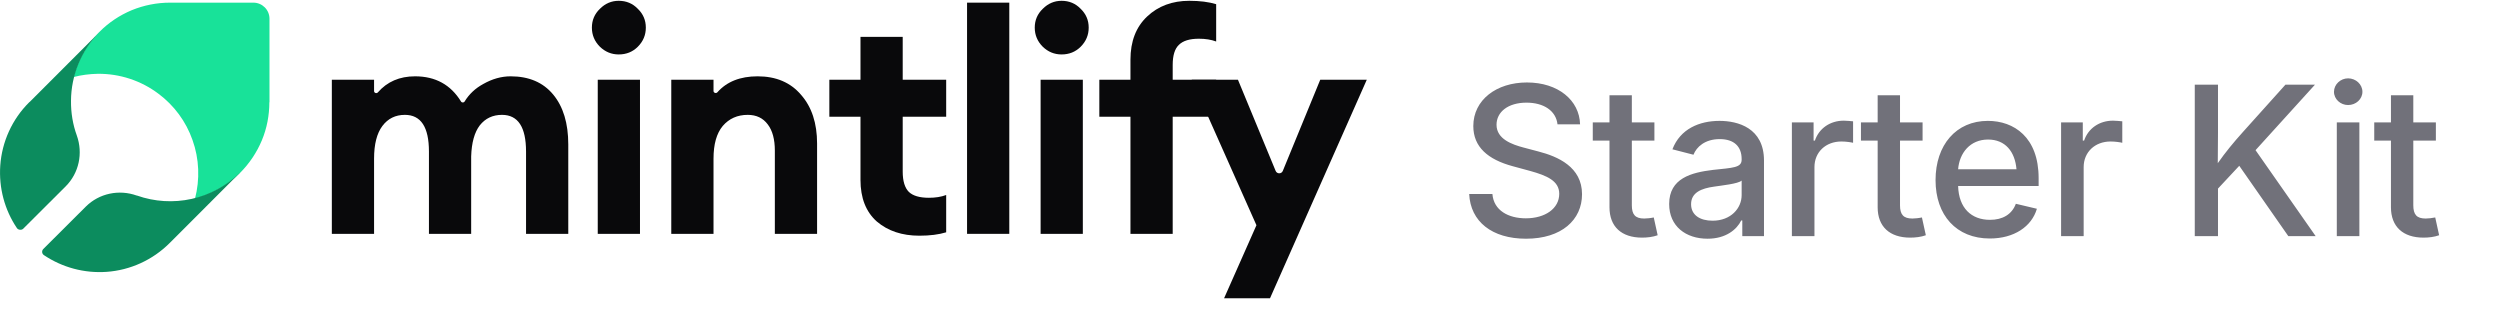
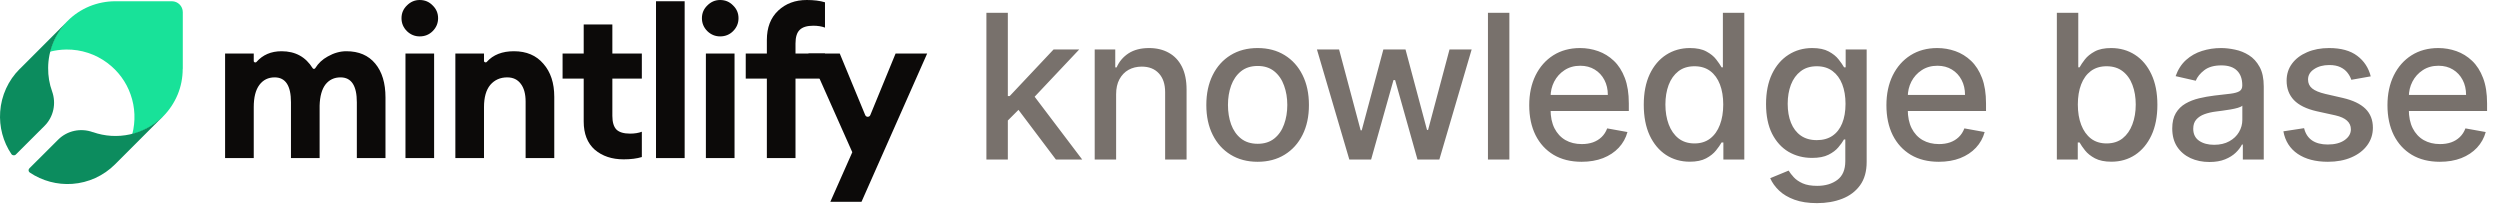
- <svg xmlns="http://www.w3.org/2000/svg" width="180" height="23" viewBox="0 0 180 23" fill="none">
-   <path d="M91.44 21.476H88.133L90.464 16.216L85.802 5.74H89.132L91.847 12.307C91.943 12.536 92.268 12.536 92.362 12.306L95.058 5.74H98.409L91.44 21.476Z" fill="#09090B" />
-   <path d="M81.393 16.837V8.403H79.152V5.74H81.393V4.297C81.393 2.98 81.792 1.944 82.592 1.19C83.391 0.435 84.404 0.058 85.633 0.058C86.387 0.058 87.031 0.139 87.564 0.302V2.988C87.208 2.854 86.794 2.788 86.32 2.788C85.655 2.788 85.174 2.936 84.878 3.232C84.582 3.513 84.434 3.994 84.434 4.674V5.74H87.564V8.403H84.434V16.837H81.393Z" fill="#09090B" />
-   <path d="M76.433 3.92C75.915 3.92 75.463 3.735 75.079 3.365C74.694 2.98 74.502 2.521 74.502 1.989C74.502 1.456 74.694 1.005 75.079 0.635C75.463 0.25 75.915 0.058 76.433 0.058C76.98 0.058 77.438 0.25 77.809 0.635C78.193 1.005 78.386 1.456 78.386 1.989C78.386 2.521 78.193 2.98 77.809 3.365C77.438 3.735 76.98 3.92 76.433 3.92ZM74.924 16.837V5.74H77.964V16.837H74.924Z" fill="#09090B" />
-   <path d="M69.628 16.837V0.191H72.669V16.837H69.628Z" fill="#09090B" />
-   <path d="M66.194 16.97C64.951 16.97 63.93 16.63 63.131 15.949C62.347 15.254 61.955 14.255 61.955 12.953V8.403H59.713V5.74H61.955V2.655H64.995V5.74H68.125V8.403H64.995V12.354C64.995 13.034 65.143 13.523 65.439 13.819C65.735 14.1 66.216 14.24 66.882 14.24C67.355 14.24 67.769 14.174 68.125 14.04V16.726C67.592 16.889 66.948 16.97 66.194 16.97Z" fill="#09090B" />
-   <path d="M48.332 16.837V5.74H51.373V6.551C51.373 6.688 51.559 6.748 51.65 6.646C52.328 5.879 53.293 5.495 54.546 5.495C55.878 5.495 56.921 5.939 57.676 6.827C58.445 7.7 58.83 8.869 58.83 10.334V16.837H55.789V10.844C55.789 10.03 55.619 9.402 55.279 8.958C54.939 8.499 54.458 8.27 53.836 8.27C53.096 8.27 52.497 8.536 52.038 9.069C51.594 9.601 51.373 10.386 51.373 11.421V16.837H48.332Z" fill="#09090B" />
-   <path d="M44.547 3.92C44.029 3.92 43.578 3.735 43.193 3.365C42.809 2.98 42.616 2.521 42.616 1.989C42.616 1.456 42.809 1.005 43.193 0.635C43.578 0.25 44.029 0.058 44.547 0.058C45.095 0.058 45.553 0.25 45.923 0.635C46.308 1.005 46.5 1.456 46.5 1.989C46.5 2.521 46.308 2.98 45.923 3.365C45.553 3.735 45.095 3.92 44.547 3.92ZM43.038 16.837V5.74H46.079V16.837H43.038Z" fill="#09090B" />
-   <path d="M37.875 16.837V10.911C37.875 9.15 37.298 8.27 36.144 8.27C35.478 8.27 34.945 8.521 34.546 9.024C34.161 9.527 33.954 10.275 33.924 11.266V16.837H30.884V10.911C30.884 9.15 30.306 8.27 29.152 8.27C28.472 8.27 27.932 8.536 27.532 9.069C27.133 9.601 26.933 10.386 26.933 11.421V16.837H23.892V5.74H26.933V6.559C26.933 6.695 27.116 6.755 27.206 6.652C27.878 5.881 28.771 5.495 29.885 5.495C31.349 5.495 32.452 6.1 33.193 7.309C33.252 7.404 33.395 7.403 33.454 7.307C33.774 6.78 34.219 6.361 34.79 6.05C35.441 5.68 36.099 5.495 36.765 5.495C38.082 5.495 39.103 5.932 39.828 6.805C40.553 7.678 40.916 8.876 40.916 10.4V16.837H37.875Z" fill="#09090B" />
-   <path d="M19.403 7.362V1.35C19.403 0.705 18.879 0.191 18.244 0.191H12.235C11.291 0.191 10.357 0.378 9.487 0.733C8.618 1.098 7.824 1.621 7.16 2.295L7.114 2.341C6.235 3.23 5.609 4.333 5.291 5.548C5.861 5.399 6.45 5.324 7.039 5.314C8.609 5.296 10.151 5.801 11.403 6.745C12.534 7.586 13.394 8.746 13.861 10.083C14.347 11.438 14.403 12.916 14.039 14.309C15.244 13.991 16.356 13.364 17.244 12.486L17.291 12.439C17.954 11.775 18.487 10.98 18.851 10.111C19.216 9.241 19.393 8.306 19.393 7.362H19.403Z" fill="#18E299" />
-   <path d="M5.112 7.26C5.121 5.416 5.857 3.646 7.151 2.324L2.151 7.326C2.133 7.344 2.114 7.354 2.095 7.372C0.876 8.583 0.14 10.204 0.019 11.918C-0.092 13.52 0.327 15.103 1.22 16.426C1.306 16.552 1.537 16.593 1.667 16.472L4.73 13.417C5.689 12.458 5.987 11.033 5.531 9.757C5.242 8.965 5.103 8.117 5.112 7.26Z" fill="#0C8C5E" />
-   <path d="M17.262 12.44C16.303 13.38 15.102 14.032 13.799 14.321C12.486 14.61 11.127 14.526 9.861 14.079C9.861 14.079 9.851 14.079 9.842 14.079C8.567 13.622 7.142 13.921 6.183 14.871L3.12 17.926C2.99 18.056 3.009 18.27 3.167 18.373C4.489 19.258 6.072 19.686 7.673 19.574C9.386 19.453 10.997 18.717 12.216 17.497L12.263 17.451L17.262 12.449V12.44Z" fill="#0C8C5E" />
-   <text x="105" y="17" font-family="Inter, ui-sans-serif, system-ui, -apple-system, sans-serif" font-size="15" font-weight="500" fill="#71717A" letter-spacing="-0.01em">Starter Kit</text>
+ <svg xmlns="http://www.w3.org/2000/svg" width="223" height="19" viewBox="0 0 223 19" fill="none">
+   <path d="M76.846 18H74.066L76.025 13.579L72.108 4.775H74.906L77.177 10.266C77.261 10.469 77.549 10.469 77.632 10.265L79.886 4.775H82.703L76.846 18Z" fill="#0C0A09" />
+   <path d="M68.404 14.101V7.013H66.52V4.775H68.404V3.563C68.404 2.456 68.74 1.585 69.411 0.951C70.083 0.317 70.934 0 71.966 0C72.601 0 73.142 0.068 73.589 0.205V2.462C73.291 2.35 72.943 2.294 72.545 2.294C71.985 2.294 71.581 2.419 71.332 2.667C71.084 2.904 70.959 3.308 70.959 3.88V4.775H73.589V7.013H70.959V14.101H68.404Z" fill="#0C0A09" />
+   <path d="M64.234 3.246C63.799 3.246 63.419 3.09 63.096 2.779C62.773 2.456 62.611 2.07 62.611 1.623C62.611 1.175 62.773 0.796 63.096 0.485C63.419 0.162 63.799 0 64.234 0C64.694 0 65.079 0.162 65.39 0.485C65.714 0.796 65.875 1.175 65.875 1.623C65.875 2.07 65.714 2.456 65.39 2.779C65.079 3.09 64.694 3.246 64.234 3.246ZM62.965 14.101V4.775H65.521V14.101H62.965Z" fill="#0C0A09" />
+   <path d="M58.516 14.101V0.112H61.071V14.101H58.516Z" fill="#0C0A09" />
+   <path d="M55.629 14.213C54.584 14.213 53.726 13.927 53.055 13.355C52.396 12.771 52.066 11.932 52.066 10.837V7.013H50.182V4.775H52.066V2.182H54.622V4.775H57.252V7.013H54.622V10.334C54.622 10.906 54.746 11.316 54.995 11.565C55.243 11.801 55.648 11.919 56.207 11.919C56.605 11.919 56.953 11.863 57.252 11.751V14.008C56.804 14.145 56.263 14.213 55.629 14.213Z" fill="#0C0A09" />
+   <path d="M40.618 14.102V4.775H43.173V5.436C43.173 5.558 43.339 5.612 43.42 5.521C43.989 4.887 44.796 4.57 45.841 4.57C46.96 4.57 47.836 4.943 48.471 5.689C49.117 6.423 49.441 7.405 49.441 8.636V14.102H46.885V9.065C46.885 8.381 46.742 7.853 46.456 7.48C46.17 7.094 45.766 6.902 45.244 6.902C44.622 6.902 44.118 7.126 43.733 7.573C43.36 8.021 43.173 8.68 43.173 9.55V14.102H40.618Z" fill="#0C0A09" />
+   <path d="M37.436 3.246C37.001 3.246 36.622 3.09 36.299 2.779C35.975 2.456 35.814 2.07 35.814 1.623C35.814 1.175 35.975 0.796 36.299 0.485C36.622 0.162 37.001 0 37.436 0C37.897 0 38.282 0.162 38.593 0.485C38.916 0.796 39.078 1.175 39.078 1.623C39.078 2.07 38.916 2.456 38.593 2.779C38.282 3.09 37.897 3.246 37.436 3.246ZM36.168 14.101V4.775H38.723V14.101H36.168Z" fill="#0C0A09" />
+   <path d="M31.83 14.102V9.121C31.83 7.642 31.345 6.902 30.375 6.902C29.815 6.902 29.368 7.113 29.032 7.536C28.709 7.959 28.534 8.587 28.51 9.42V14.102H25.954V9.121C25.954 7.642 25.469 6.902 24.499 6.902C23.927 6.902 23.473 7.126 23.138 7.573C22.802 8.021 22.634 8.68 22.634 9.55V14.102H20.078V4.775H22.634V5.443C22.634 5.564 22.797 5.618 22.877 5.527C23.44 4.889 24.186 4.57 25.115 4.57C26.341 4.57 27.266 5.075 27.889 6.084C27.941 6.168 28.068 6.167 28.12 6.082C28.389 5.644 28.761 5.296 29.237 5.036C29.784 4.726 30.337 4.57 30.897 4.57C32.004 4.57 32.862 4.937 33.471 5.671C34.081 6.404 34.385 7.412 34.385 8.692V14.102H31.83Z" fill="#0C0A09" />
+   <path d="M16.305 6.139V1.086C16.305 0.544 15.865 0.112 15.331 0.112H10.281C9.488 0.112 8.702 0.269 7.972 0.568C7.242 0.874 6.574 1.314 6.016 1.88L5.977 1.919C5.239 2.666 4.713 3.593 4.446 4.614C4.925 4.488 5.419 4.426 5.914 4.418C7.234 4.402 8.53 4.826 9.582 5.62C10.532 6.327 11.255 7.301 11.648 8.425C12.056 9.564 12.103 10.806 11.797 11.977C12.81 11.71 13.745 11.183 14.491 10.444L14.53 10.405C15.088 9.847 15.535 9.179 15.842 8.449C16.148 7.718 16.297 6.932 16.297 6.139H16.305Z" fill="#18E299" />
+   <path d="M4.295 6.053C4.303 4.503 4.921 3.016 6.008 1.904L1.807 6.108C1.791 6.124 1.775 6.131 1.76 6.147C0.735 7.165 0.117 8.527 0.015 9.967C-0.079 11.313 0.273 12.644 1.024 13.756C1.096 13.862 1.29 13.897 1.4 13.795L3.974 11.227C4.78 10.421 5.03 9.223 4.647 8.151C4.404 7.486 4.287 6.773 4.295 6.053Z" fill="#0C8C5E" />
+   <path d="M14.505 10.406C13.7 11.196 12.69 11.744 11.595 11.987C10.492 12.23 9.349 12.159 8.285 11.784C8.285 11.784 8.277 11.784 8.269 11.784C7.198 11.4 6 11.65 5.195 12.449L2.62 15.016C2.511 15.126 2.526 15.306 2.659 15.392C3.77 16.136 5.101 16.496 6.446 16.402C7.886 16.3 9.24 15.682 10.265 14.656L10.304 14.617L14.505 10.414V10.406Z" fill="#0C8C5E" />
+   <path d="M89.745 10.902L89.733 8.569H90.065L93.977 4.414H96.265L91.803 9.144H91.503L89.745 10.902ZM87.987 14.232V1.142H89.899V14.232H87.987ZM94.188 14.232L90.672 9.566L91.989 8.23L96.534 14.232H94.188ZM99.558 8.403V14.232H97.647V4.414H99.481V6.012H99.603C99.829 5.492 100.182 5.075 100.664 4.759C101.15 4.444 101.761 4.286 102.499 4.286C103.168 4.286 103.754 4.427 104.256 4.708C104.759 4.985 105.149 5.399 105.426 5.948C105.703 6.498 105.842 7.178 105.842 7.987V14.232H103.93V8.218C103.93 7.506 103.745 6.95 103.374 6.549C103.004 6.144 102.494 5.942 101.847 5.942C101.403 5.942 101.009 6.038 100.664 6.23C100.323 6.421 100.053 6.703 99.852 7.073C99.656 7.44 99.558 7.883 99.558 8.403ZM112.18 14.431C111.26 14.431 110.457 14.22 109.771 13.798C109.085 13.376 108.552 12.786 108.173 12.027C107.793 11.269 107.604 10.382 107.604 9.368C107.604 8.35 107.793 7.459 108.173 6.696C108.552 5.933 109.085 5.341 109.771 4.919C110.457 4.497 111.26 4.286 112.18 4.286C113.101 4.286 113.904 4.497 114.59 4.919C115.276 5.341 115.809 5.933 116.188 6.696C116.568 7.459 116.757 8.35 116.757 9.368C116.757 10.382 116.568 11.269 116.188 12.027C115.809 12.786 115.276 13.376 114.59 13.798C113.904 14.22 113.101 14.431 112.18 14.431ZM112.187 12.826C112.783 12.826 113.278 12.668 113.67 12.353C114.062 12.038 114.352 11.618 114.539 11.094C114.731 10.57 114.827 9.992 114.827 9.362C114.827 8.735 114.731 8.16 114.539 7.636C114.352 7.107 114.062 6.683 113.67 6.364C113.278 6.044 112.783 5.884 112.187 5.884C111.586 5.884 111.087 6.044 110.691 6.364C110.299 6.683 110.007 7.107 109.815 7.636C109.628 8.16 109.534 8.735 109.534 9.362C109.534 9.992 109.628 10.57 109.815 11.094C110.007 11.618 110.299 12.038 110.691 12.353C111.087 12.668 111.586 12.826 112.187 12.826ZM120.36 14.232L117.471 4.414H119.446L121.37 11.624H121.466L123.396 4.414H125.372L127.289 11.592H127.385L129.296 4.414H131.271L128.389 14.232H126.439L124.445 7.144H124.298L122.303 14.232H120.36ZM134.636 1.142V14.232H132.725V1.142H134.636ZM141.079 14.431C140.112 14.431 139.279 14.224 138.58 13.81C137.885 13.393 137.348 12.807 136.969 12.053C136.594 11.294 136.407 10.406 136.407 9.387C136.407 8.382 136.594 7.495 136.969 6.728C137.348 5.961 137.877 5.362 138.554 4.932C139.236 4.502 140.033 4.286 140.945 4.286C141.499 4.286 142.036 4.378 142.556 4.561C143.076 4.745 143.542 5.032 143.956 5.424C144.369 5.816 144.695 6.325 144.934 6.952C145.172 7.574 145.291 8.33 145.291 9.221V9.899H137.487V8.467H143.419C143.419 7.964 143.316 7.519 143.112 7.131C142.907 6.739 142.62 6.43 142.249 6.204C141.882 5.978 141.452 5.865 140.958 5.865C140.421 5.865 139.952 5.997 139.551 6.262C139.155 6.521 138.848 6.862 138.631 7.284C138.418 7.702 138.311 8.156 138.311 8.646V9.764C138.311 10.421 138.426 10.979 138.657 11.439C138.891 11.899 139.217 12.251 139.635 12.494C140.052 12.732 140.54 12.852 141.098 12.852C141.461 12.852 141.791 12.801 142.089 12.698C142.387 12.592 142.645 12.434 142.863 12.225C143.08 12.017 143.246 11.759 143.361 11.452L145.17 11.778C145.025 12.31 144.765 12.777 144.39 13.178C144.019 13.574 143.553 13.883 142.99 14.105C142.432 14.322 141.795 14.431 141.079 14.431ZM150.727 14.424C149.935 14.424 149.227 14.222 148.605 13.817C147.987 13.408 147.502 12.826 147.148 12.072C146.798 11.313 146.624 10.404 146.624 9.343C146.624 8.281 146.801 7.374 147.154 6.62C147.512 5.865 148.002 5.288 148.624 4.887C149.247 4.487 149.952 4.286 150.74 4.286C151.35 4.286 151.84 4.389 152.21 4.593C152.585 4.793 152.875 5.028 153.08 5.296C153.289 5.565 153.45 5.801 153.566 6.006H153.681V1.142H155.592V14.232H153.725V12.705H153.566C153.45 12.914 153.284 13.152 153.067 13.421C152.854 13.689 152.56 13.924 152.185 14.124C151.81 14.324 151.324 14.424 150.727 14.424ZM151.149 12.794C151.699 12.794 152.164 12.649 152.543 12.36C152.926 12.066 153.216 11.659 153.412 11.139C153.612 10.619 153.713 10.014 153.713 9.323C153.713 8.642 153.615 8.045 153.419 7.534C153.223 7.022 152.935 6.624 152.556 6.338C152.176 6.053 151.708 5.91 151.149 5.91C150.574 5.91 150.095 6.059 149.711 6.357C149.328 6.656 149.038 7.063 148.842 7.578C148.65 8.094 148.554 8.676 148.554 9.323C148.554 9.98 148.652 10.57 148.848 11.094C149.044 11.618 149.334 12.034 149.718 12.34C150.105 12.643 150.583 12.794 151.149 12.794ZM162.076 18.119C161.296 18.119 160.625 18.017 160.063 17.812C159.504 17.607 159.048 17.337 158.695 17C158.341 16.663 158.077 16.295 157.902 15.894L159.545 15.217C159.66 15.404 159.813 15.602 160.005 15.811C160.201 16.024 160.465 16.205 160.798 16.355C161.134 16.504 161.567 16.578 162.095 16.578C162.82 16.578 163.418 16.401 163.891 16.048C164.364 15.698 164.601 15.14 164.601 14.373V12.443H164.48C164.364 12.652 164.198 12.884 163.981 13.139C163.768 13.395 163.474 13.617 163.099 13.804C162.724 13.992 162.236 14.085 161.635 14.085C160.859 14.085 160.161 13.904 159.538 13.542C158.921 13.176 158.431 12.636 158.068 11.925C157.71 11.209 157.531 10.329 157.531 9.285C157.531 8.241 157.708 7.346 158.062 6.6C158.42 5.855 158.91 5.284 159.532 4.887C160.154 4.487 160.859 4.286 161.648 4.286C162.257 4.286 162.749 4.389 163.124 4.593C163.499 4.793 163.791 5.028 164 5.296C164.213 5.565 164.377 5.801 164.492 6.006H164.633V4.414H166.506V14.45C166.506 15.293 166.31 15.986 165.918 16.527C165.526 17.068 164.995 17.469 164.326 17.729C163.661 17.989 162.911 18.119 162.076 18.119ZM162.057 12.5C162.607 12.5 163.071 12.372 163.45 12.117C163.834 11.857 164.124 11.486 164.32 11.004C164.52 10.519 164.62 9.937 164.62 9.259C164.62 8.599 164.522 8.017 164.326 7.514C164.13 7.012 163.842 6.62 163.463 6.338C163.084 6.053 162.615 5.91 162.057 5.91C161.482 5.91 161.002 6.059 160.619 6.357C160.235 6.651 159.945 7.052 159.749 7.559C159.558 8.066 159.462 8.633 159.462 9.259C159.462 9.903 159.56 10.467 159.756 10.953C159.952 11.439 160.242 11.818 160.625 12.091C161.013 12.364 161.49 12.5 162.057 12.5ZM172.941 14.431C171.973 14.431 171.14 14.224 170.441 13.81C169.747 13.393 169.21 12.807 168.83 12.053C168.455 11.294 168.268 10.406 168.268 9.387C168.268 8.382 168.455 7.495 168.83 6.728C169.21 5.961 169.738 5.362 170.416 4.932C171.097 4.502 171.894 4.286 172.806 4.286C173.36 4.286 173.897 4.378 174.417 4.561C174.937 4.745 175.404 5.032 175.817 5.424C176.23 5.816 176.556 6.325 176.795 6.952C177.034 7.574 177.153 8.33 177.153 9.221V9.899H169.348V8.467H175.28C175.28 7.964 175.178 7.519 174.973 7.131C174.769 6.739 174.481 6.43 174.11 6.204C173.744 5.978 173.313 5.865 172.819 5.865C172.282 5.865 171.813 5.997 171.413 6.262C171.017 6.521 170.71 6.862 170.492 7.284C170.279 7.702 170.173 8.156 170.173 8.646V9.764C170.173 10.421 170.288 10.979 170.518 11.439C170.752 11.899 171.078 12.251 171.496 12.494C171.914 12.732 172.401 12.852 172.96 12.852C173.322 12.852 173.652 12.801 173.95 12.698C174.249 12.592 174.507 12.434 174.724 12.225C174.941 12.017 175.107 11.759 175.222 11.452L177.031 11.778C176.887 12.31 176.627 12.777 176.252 13.178C175.881 13.574 175.414 13.883 174.852 14.105C174.294 14.322 173.656 14.431 172.941 14.431ZM183.471 14.232V1.142H185.382V6.006H185.497C185.608 5.801 185.767 5.565 185.976 5.296C186.185 5.028 186.475 4.793 186.846 4.593C187.216 4.389 187.706 4.286 188.316 4.286C189.108 4.286 189.816 4.487 190.438 4.887C191.06 5.288 191.548 5.865 191.902 6.62C192.26 7.374 192.439 8.281 192.439 9.343C192.439 10.404 192.262 11.313 191.908 12.072C191.554 12.826 191.069 13.408 190.451 13.817C189.833 14.222 189.127 14.424 188.335 14.424C187.738 14.424 187.25 14.324 186.871 14.124C186.496 13.924 186.202 13.689 185.989 13.421C185.776 13.152 185.612 12.914 185.497 12.705H185.337V14.232H183.471ZM185.343 9.323C185.343 10.014 185.444 10.619 185.644 11.139C185.844 11.659 186.134 12.066 186.513 12.36C186.892 12.649 187.357 12.794 187.907 12.794C188.478 12.794 188.955 12.643 189.338 12.34C189.722 12.034 190.012 11.618 190.208 11.094C190.408 10.57 190.508 9.98 190.508 9.323C190.508 8.676 190.41 8.094 190.214 7.578C190.022 7.063 189.733 6.656 189.345 6.357C188.961 6.059 188.482 5.91 187.907 5.91C187.353 5.91 186.884 6.053 186.5 6.338C186.121 6.624 185.833 7.022 185.637 7.534C185.441 8.045 185.343 8.642 185.343 9.323ZM197.082 14.45C196.46 14.45 195.897 14.335 195.394 14.105C194.892 13.87 194.493 13.531 194.199 13.088C193.909 12.645 193.764 12.102 193.764 11.458C193.764 10.904 193.871 10.448 194.084 10.09C194.297 9.732 194.585 9.449 194.947 9.24C195.309 9.031 195.714 8.874 196.161 8.767C196.609 8.661 197.065 8.58 197.529 8.524C198.117 8.456 198.595 8.401 198.961 8.358C199.328 8.311 199.594 8.237 199.76 8.134C199.926 8.032 200.01 7.866 200.01 7.636V7.591C200.01 7.033 199.852 6.6 199.536 6.293C199.225 5.987 198.761 5.833 198.143 5.833C197.5 5.833 196.992 5.976 196.622 6.262C196.255 6.543 196.002 6.856 195.861 7.201L194.065 6.792C194.278 6.195 194.589 5.714 194.998 5.347C195.411 4.977 195.887 4.708 196.424 4.542C196.96 4.372 197.525 4.286 198.117 4.286C198.51 4.286 198.925 4.333 199.364 4.427C199.807 4.517 200.22 4.683 200.604 4.926C200.992 5.168 201.309 5.516 201.556 5.968C201.804 6.415 201.927 6.997 201.927 7.713V14.232H200.061V12.89H199.984C199.86 13.137 199.675 13.38 199.428 13.619C199.181 13.857 198.863 14.056 198.475 14.213C198.088 14.371 197.623 14.45 197.082 14.45ZM197.497 12.916C198.026 12.916 198.478 12.811 198.853 12.602C199.232 12.394 199.519 12.121 199.715 11.784C199.916 11.443 200.016 11.079 200.016 10.691V9.426C199.948 9.494 199.816 9.558 199.62 9.617C199.428 9.673 199.208 9.722 198.961 9.764C198.714 9.803 198.473 9.839 198.239 9.873C198.005 9.903 197.809 9.928 197.651 9.95C197.28 9.997 196.941 10.075 196.635 10.186C196.332 10.297 196.089 10.457 195.906 10.666C195.727 10.87 195.637 11.143 195.637 11.484C195.637 11.957 195.812 12.315 196.161 12.558C196.511 12.796 196.956 12.916 197.497 12.916ZM211.47 6.811L209.738 7.118C209.665 6.896 209.55 6.686 209.393 6.485C209.239 6.285 209.03 6.121 208.766 5.993C208.502 5.865 208.172 5.801 207.775 5.801C207.234 5.801 206.782 5.923 206.42 6.166C206.058 6.404 205.877 6.713 205.877 7.093C205.877 7.421 205.998 7.685 206.241 7.885C206.484 8.085 206.876 8.249 207.417 8.377L208.977 8.735C209.881 8.944 210.554 9.266 210.997 9.7C211.44 10.135 211.662 10.7 211.662 11.394C211.662 11.982 211.491 12.507 211.15 12.967C210.814 13.423 210.343 13.781 209.738 14.041C209.137 14.301 208.44 14.431 207.648 14.431C206.548 14.431 205.651 14.196 204.957 13.727C204.262 13.254 203.836 12.583 203.678 11.714L205.525 11.433C205.64 11.914 205.877 12.279 206.235 12.526C206.593 12.769 207.059 12.89 207.635 12.89C208.261 12.89 208.762 12.76 209.137 12.5C209.512 12.236 209.699 11.914 209.699 11.535C209.699 11.228 209.584 10.97 209.354 10.761C209.128 10.553 208.781 10.395 208.312 10.289L206.65 9.924C205.734 9.715 205.057 9.383 204.618 8.927C204.183 8.471 203.966 7.894 203.966 7.195C203.966 6.615 204.128 6.108 204.452 5.673C204.775 5.239 205.223 4.9 205.794 4.657C206.365 4.41 207.019 4.286 207.756 4.286C208.817 4.286 209.653 4.517 210.262 4.977C210.871 5.433 211.274 6.044 211.47 6.811ZM217.635 14.431C216.667 14.431 215.834 14.224 215.135 13.81C214.441 13.393 213.904 12.807 213.525 12.053C213.15 11.294 212.962 10.406 212.962 9.387C212.962 8.382 213.15 7.495 213.525 6.728C213.904 5.961 214.432 5.362 215.11 4.932C215.792 4.502 216.589 4.286 217.5 4.286C218.054 4.286 218.591 4.378 219.111 4.561C219.631 4.745 220.098 5.032 220.511 5.424C220.924 5.816 221.25 6.325 221.489 6.952C221.728 7.574 221.847 8.33 221.847 9.221V9.899H214.042V8.467H219.974C219.974 7.964 219.872 7.519 219.667 7.131C219.463 6.739 219.175 6.43 218.804 6.204C218.438 5.978 218.008 5.865 217.513 5.865C216.976 5.865 216.508 5.997 216.107 6.262C215.711 6.521 215.404 6.862 215.187 7.284C214.973 7.702 214.867 8.156 214.867 8.646V9.764C214.867 10.421 214.982 10.979 215.212 11.439C215.446 11.899 215.772 12.251 216.19 12.494C216.608 12.732 217.096 12.852 217.654 12.852C218.016 12.852 218.346 12.801 218.645 12.698C218.943 12.592 219.201 12.434 219.418 12.225C219.635 12.017 219.802 11.759 219.917 11.452L221.726 11.778C221.581 12.31 221.321 12.777 220.946 13.178C220.575 13.574 220.108 13.883 219.546 14.105C218.988 14.322 218.351 14.431 217.635 14.431Z" fill="#78716C" />
</svg>
